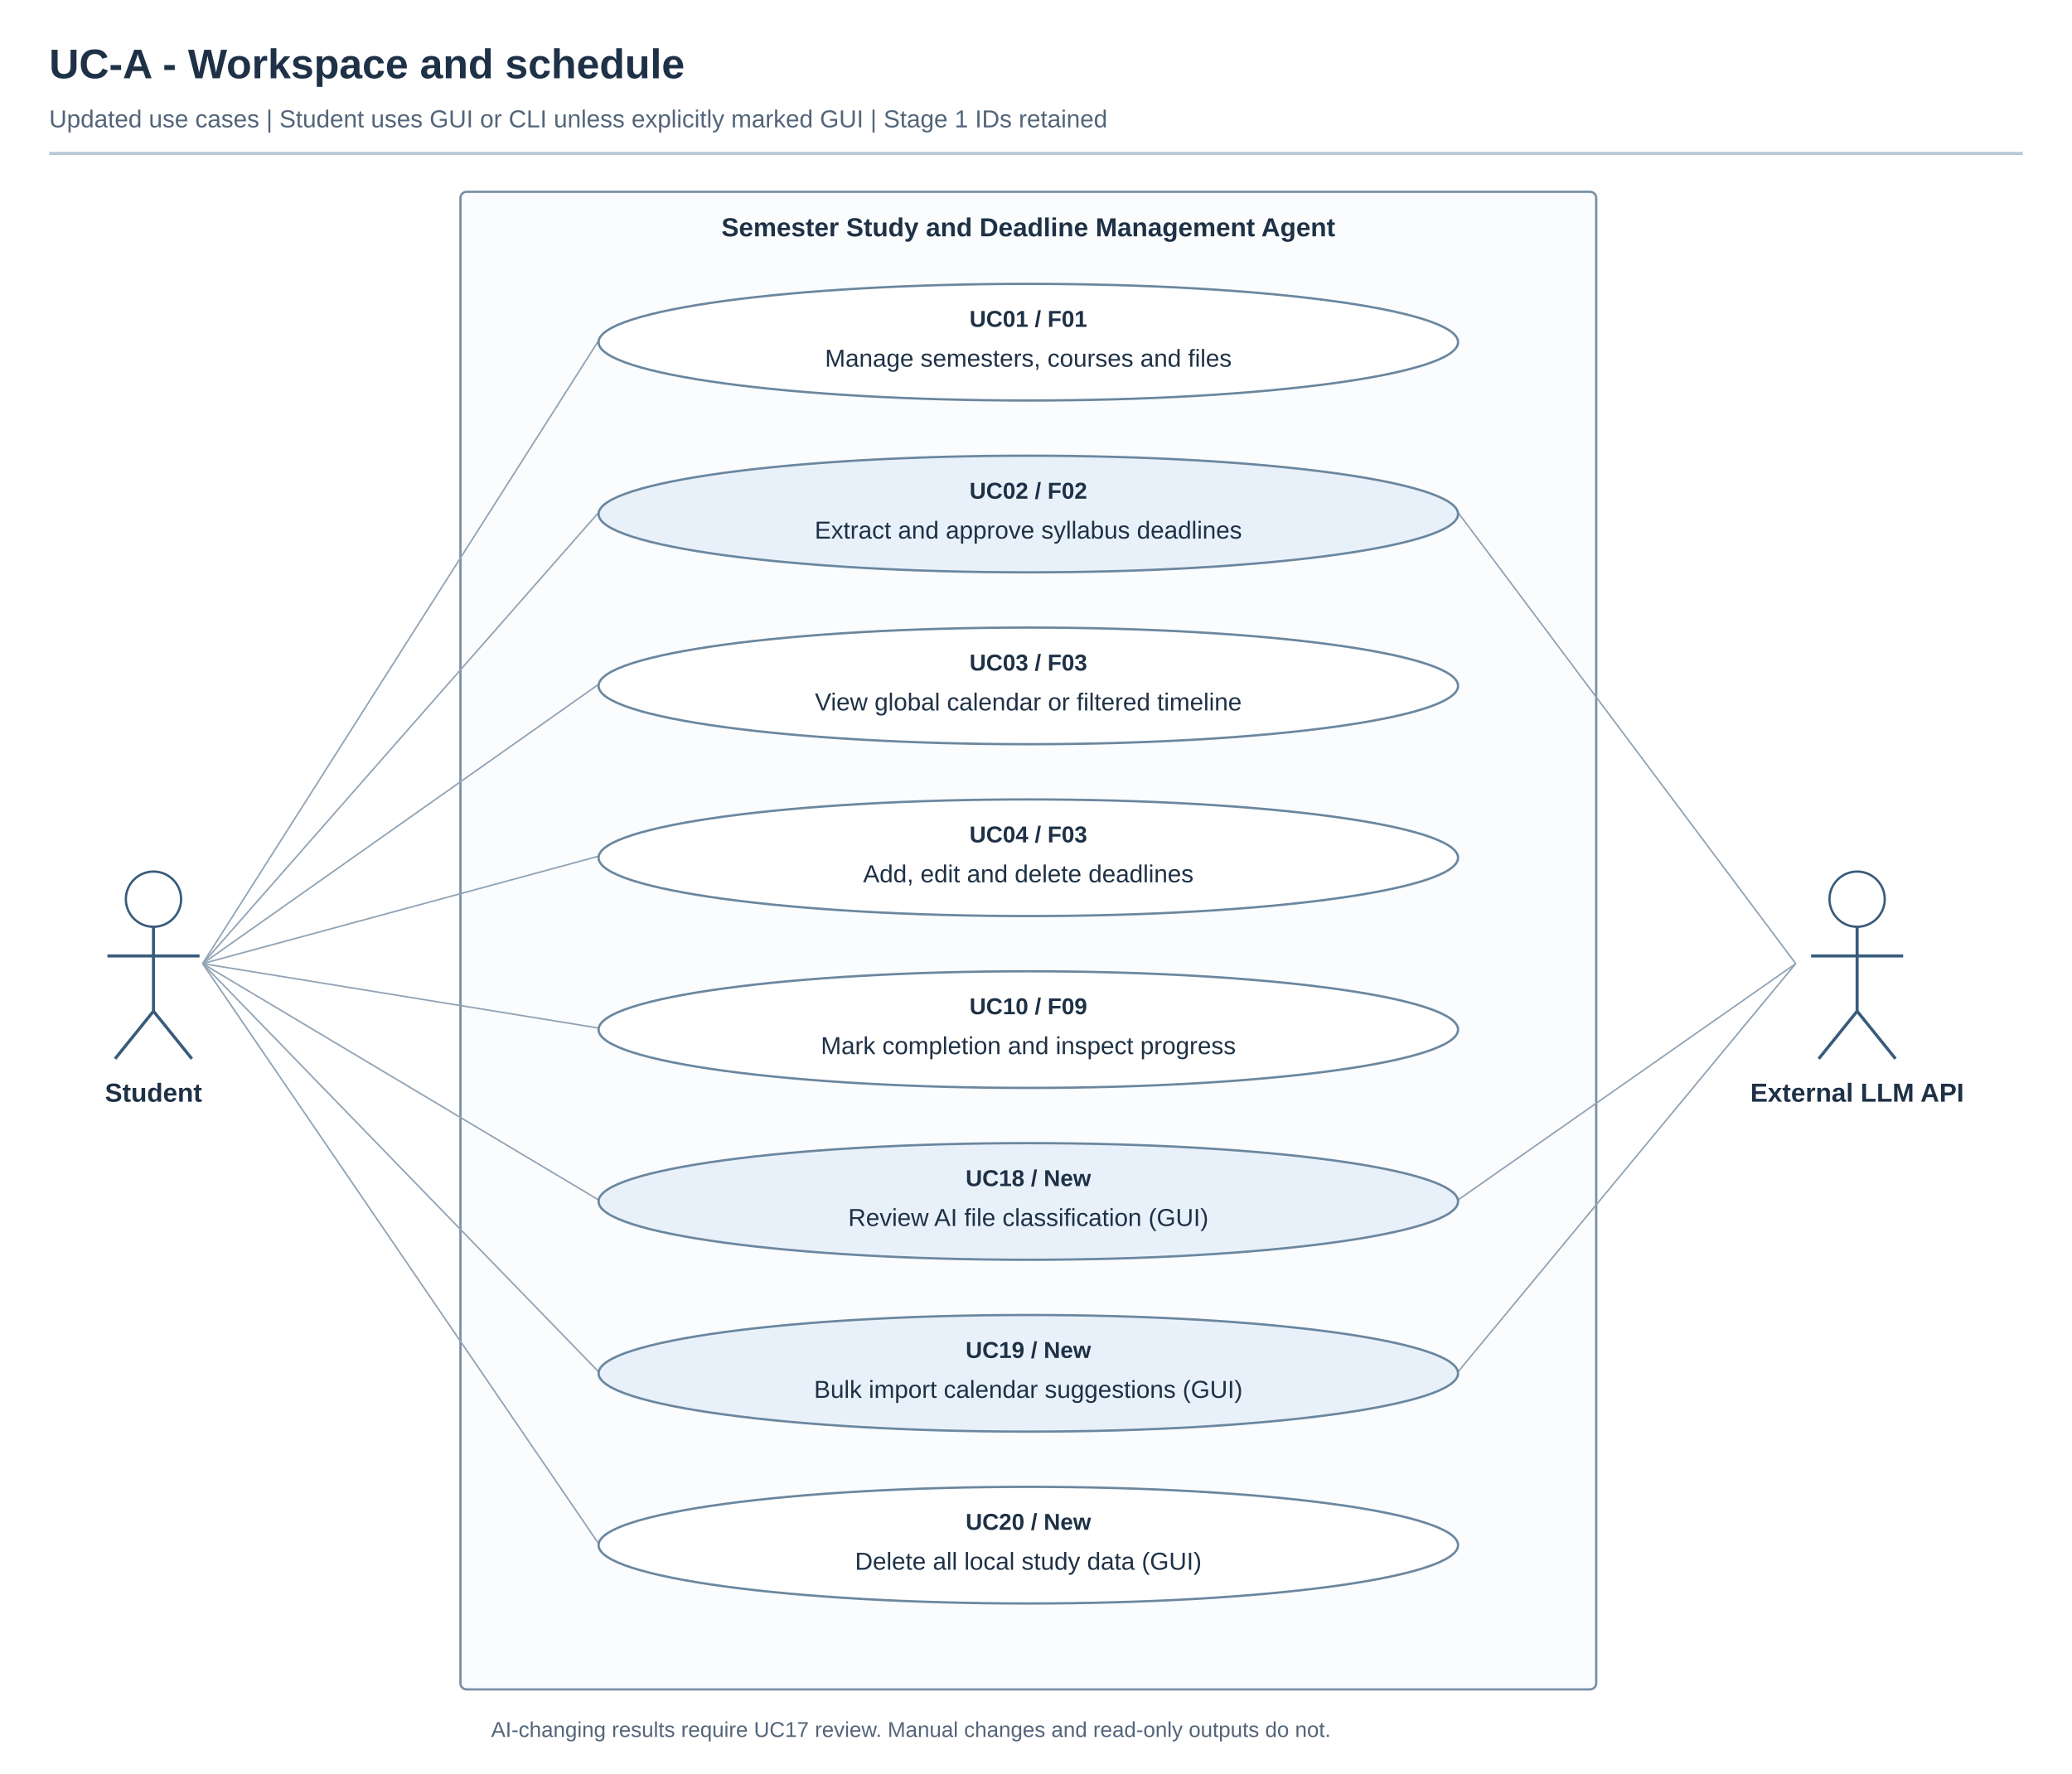
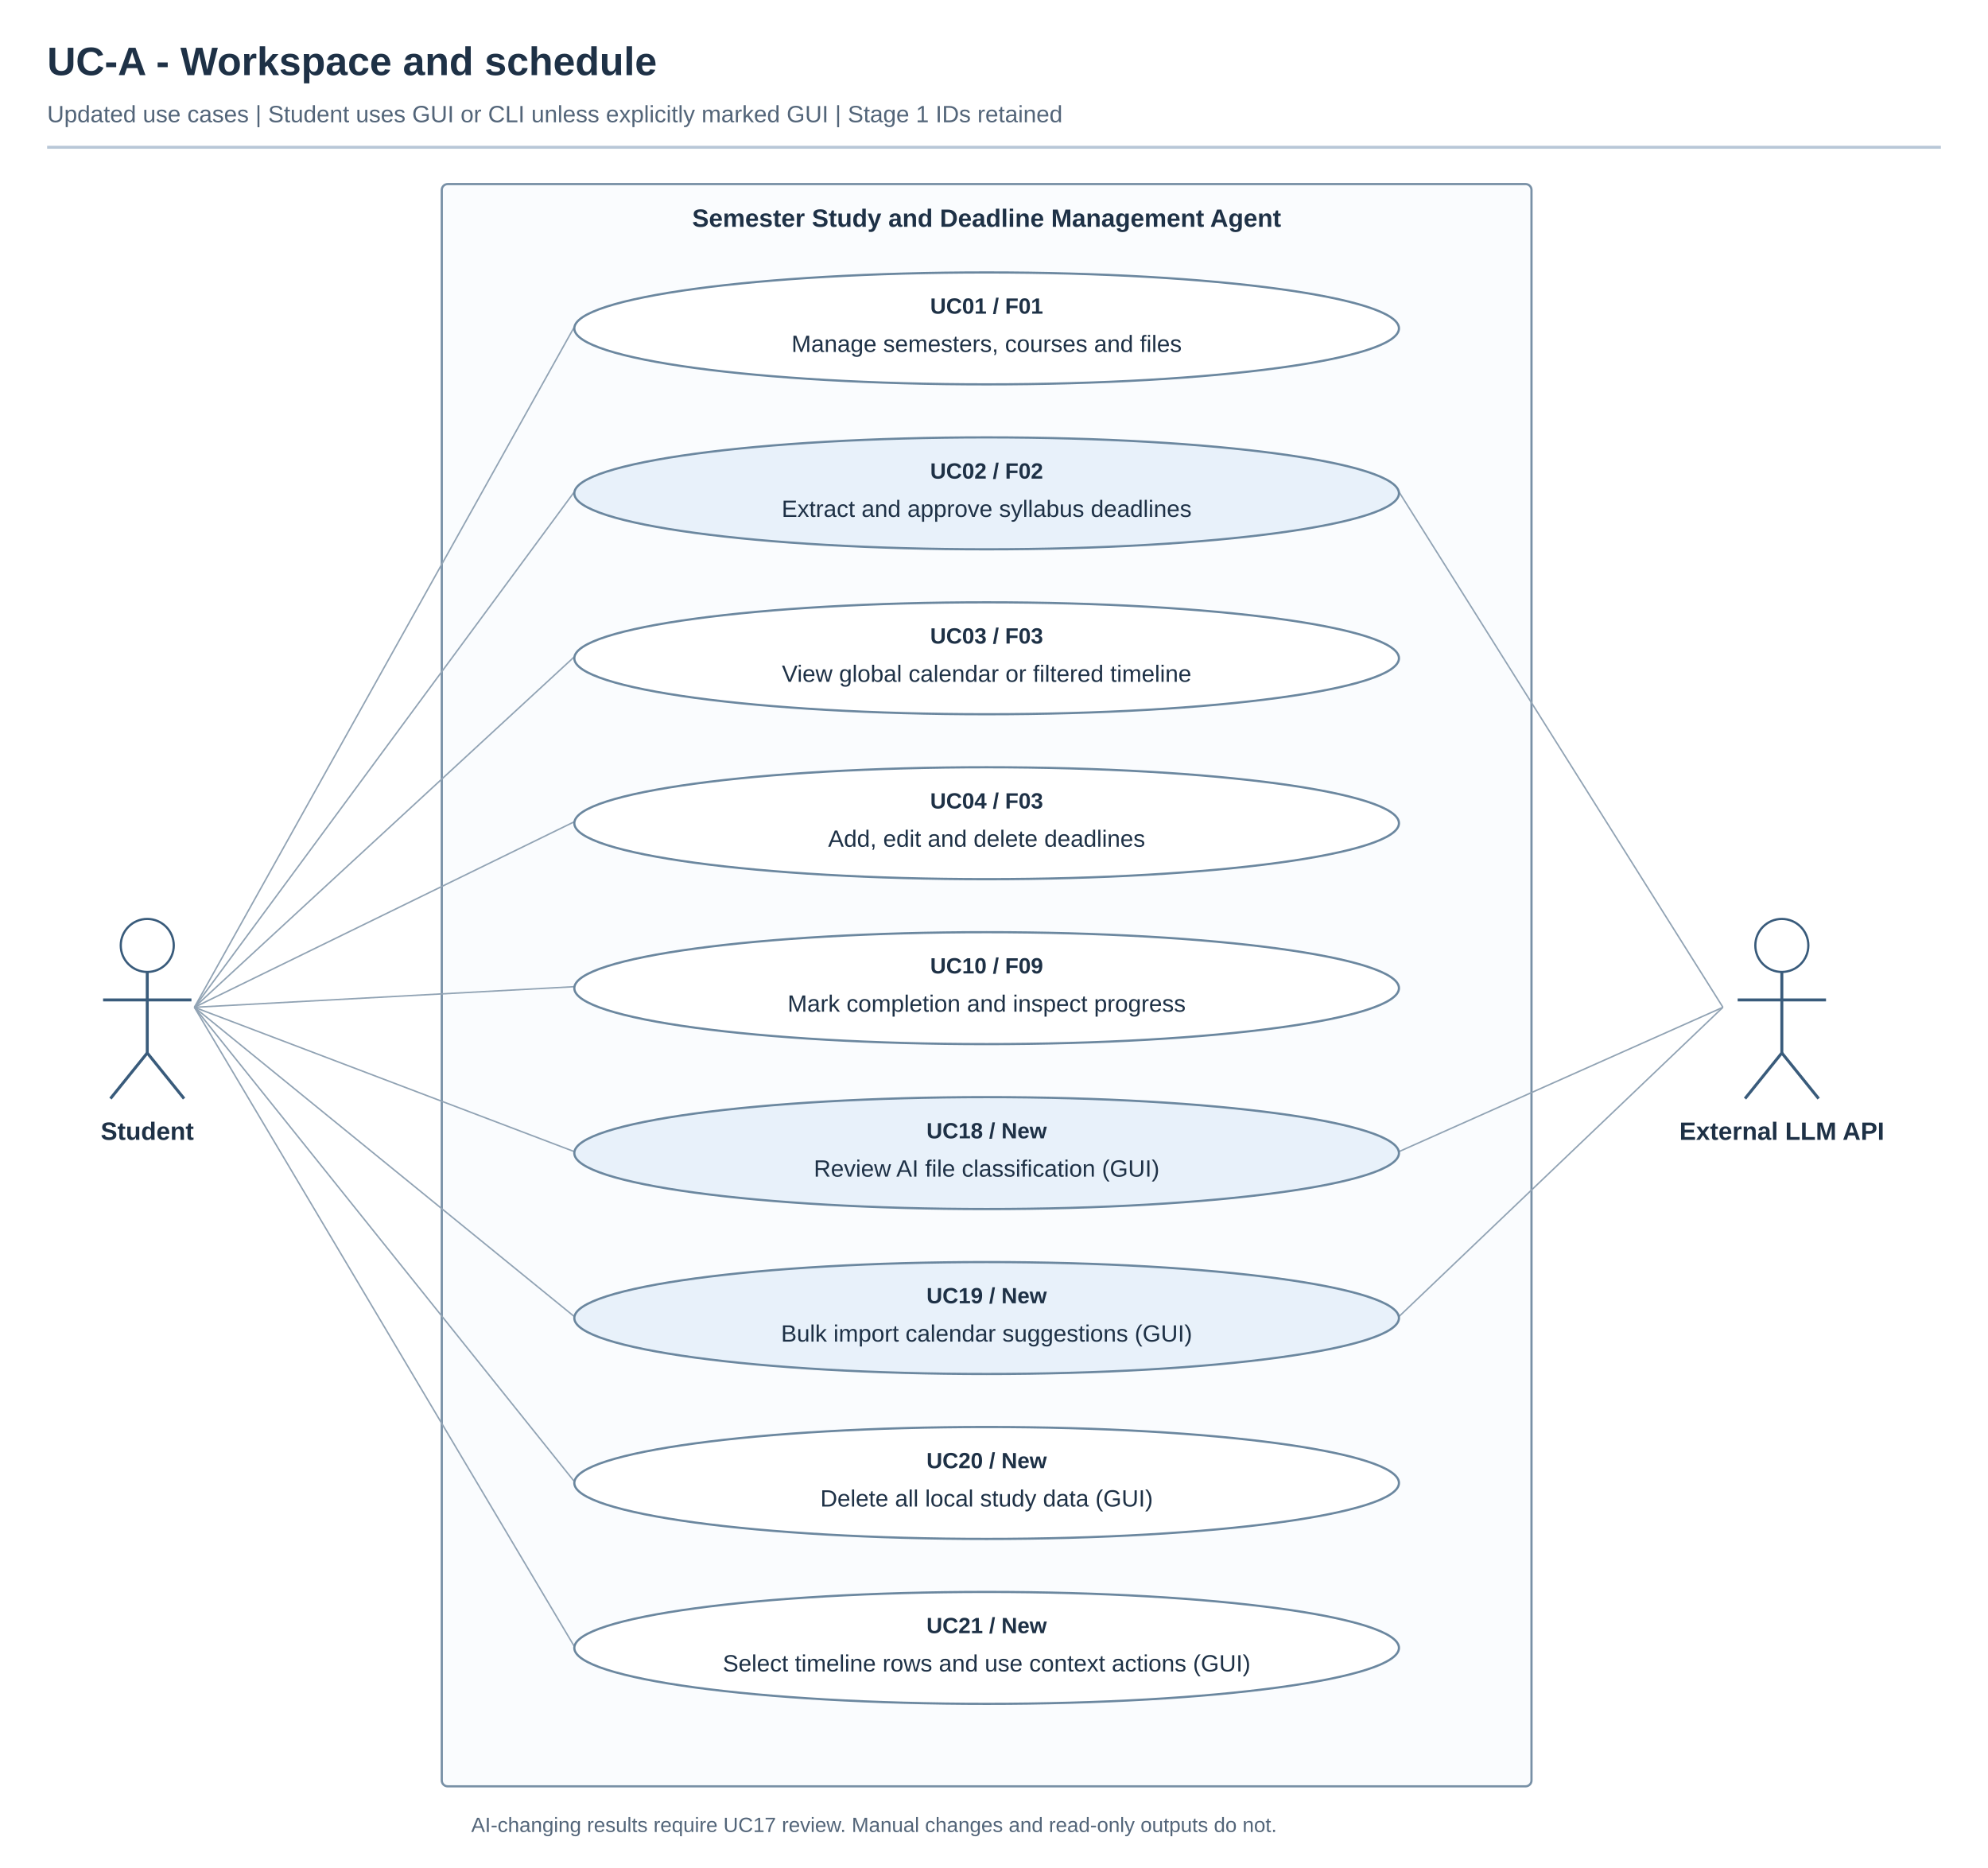
- <svg xmlns="http://www.w3.org/2000/svg" width="1350" height="1156" viewBox="0 0 1350 1156">
+ <svg xmlns="http://www.w3.org/2000/svg" width="1350" height="1268" viewBox="0 0 1350 1268">
  <defs>
    <marker id="arrow" markerWidth="9" markerHeight="9" refX="8" refY="4" orient="auto">
      <path d="M0,0 L8,4 L0,8" fill="none" stroke="#395b7b" stroke-width="1.5" />
    </marker>
  </defs>
-   <rect x="0" y="0" width="1350" height="1156" rx="0" fill="#ffffff" stroke="#ffffff" stroke-width="1.5" />
+   <rect x="0" y="0" width="1350" height="1268" rx="0" fill="#ffffff" stroke="#ffffff" stroke-width="1.5" />
  <text x="32" y="51" text-anchor="start" font-family="Segoe UI,Arial,sans-serif" font-size="27" font-weight="700" fill="#1e3146">UC-A - Workspace and schedule</text>
  <text x="32" y="83" text-anchor="start" font-family="Segoe UI,Arial,sans-serif" font-size="16" font-weight="400" fill="#536579">Updated use cases | Student uses GUI or CLI unless explicitly marked GUI | Stage 1 IDs retained</text>
  <line x1="32" y1="100" x2="1318" y2="100" stroke="#b8c7d7" stroke-width="2" />
-   <rect x="300" y="125" width="740" height="976" rx="4" fill="#fafcfe" stroke="#7890a6" stroke-width="1.5" />
+   <rect x="300" y="125" width="740" height="1088" rx="4" fill="#fafcfe" stroke="#7890a6" stroke-width="1.5" />
  <text x="670" y="154" text-anchor="middle" font-family="Segoe UI,Arial,sans-serif" font-size="17" font-weight="700" fill="#1e3146">Semester Study and Deadline Management Agent</text>
-   <ellipse cx="100.0" cy="586.0" rx="18.0" ry="18.0" fill="#ffffff" stroke="#395b7b" stroke-width="1.5" />
-   <line x1="100" y1="604.0" x2="100" y2="659.0" stroke="#395b7b" stroke-width="2" />
-   <line x1="70" y1="623.0" x2="130" y2="623.0" stroke="#395b7b" stroke-width="2" />
-   <line x1="100" y1="659.0" x2="75" y2="690.0" stroke="#395b7b" stroke-width="2" />
-   <line x1="100" y1="659.0" x2="125" y2="690.0" stroke="#395b7b" stroke-width="2" />
-   <text x="100" y="718.0" text-anchor="middle" font-family="Segoe UI,Arial,sans-serif" font-size="17" font-weight="700" fill="#1e3146">Student</text>
-   <ellipse cx="1210.0" cy="586.0" rx="18.0" ry="18.0" fill="#ffffff" stroke="#395b7b" stroke-width="1.5" />
-   <line x1="1210" y1="604.0" x2="1210" y2="659.0" stroke="#395b7b" stroke-width="2" />
-   <line x1="1180" y1="623.0" x2="1240" y2="623.0" stroke="#395b7b" stroke-width="2" />
-   <line x1="1210" y1="659.0" x2="1185" y2="690.0" stroke="#395b7b" stroke-width="2" />
-   <line x1="1210" y1="659.0" x2="1235" y2="690.0" stroke="#395b7b" stroke-width="2" />
-   <text x="1210" y="718.0" text-anchor="middle" font-family="Segoe UI,Arial,sans-serif" font-size="17" font-weight="700" fill="#1e3146">External LLM API</text>
-   <line x1="132" y1="628.0" x2="390" y2="222" stroke="#91a3b4" stroke-width="1" />
+   <ellipse cx="100.0" cy="642.0" rx="18.0" ry="18.0" fill="#ffffff" stroke="#395b7b" stroke-width="1.5" />
+   <line x1="100" y1="660.0" x2="100" y2="715.0" stroke="#395b7b" stroke-width="2" />
+   <line x1="70" y1="679.0" x2="130" y2="679.0" stroke="#395b7b" stroke-width="2" />
+   <line x1="100" y1="715.0" x2="75" y2="746.0" stroke="#395b7b" stroke-width="2" />
+   <line x1="100" y1="715.0" x2="125" y2="746.0" stroke="#395b7b" stroke-width="2" />
+   <text x="100" y="774.0" text-anchor="middle" font-family="Segoe UI,Arial,sans-serif" font-size="17" font-weight="700" fill="#1e3146">Student</text>
+   <ellipse cx="1210.0" cy="642.0" rx="18.0" ry="18.0" fill="#ffffff" stroke="#395b7b" stroke-width="1.5" />
+   <line x1="1210" y1="660.0" x2="1210" y2="715.0" stroke="#395b7b" stroke-width="2" />
+   <line x1="1180" y1="679.0" x2="1240" y2="679.0" stroke="#395b7b" stroke-width="2" />
+   <line x1="1210" y1="715.0" x2="1185" y2="746.0" stroke="#395b7b" stroke-width="2" />
+   <line x1="1210" y1="715.0" x2="1235" y2="746.0" stroke="#395b7b" stroke-width="2" />
+   <text x="1210" y="774.0" text-anchor="middle" font-family="Segoe UI,Arial,sans-serif" font-size="17" font-weight="700" fill="#1e3146">External LLM API</text>
+   <line x1="132" y1="684.0" x2="390" y2="222" stroke="#91a3b4" stroke-width="1" />
  <ellipse cx="670.0" cy="223.0" rx="280.0" ry="38.0" fill="#ffffff" stroke="#6b879f" stroke-width="1.5" />
  <text x="670" y="213" text-anchor="middle" font-family="Segoe UI,Arial,sans-serif" font-size="15" font-weight="700" fill="#1e3146">UC01 / F01</text>
  <text x="670" y="239" text-anchor="middle" font-family="Segoe UI,Arial,sans-serif" font-size="16" font-weight="400" fill="#1e3146">Manage semesters, courses and files</text>
-   <line x1="132" y1="628.0" x2="390" y2="334" stroke="#91a3b4" stroke-width="1" />
-   <line x1="950" y1="334" x2="1170" y2="628.0" stroke="#91a3b4" stroke-width="1" />
+   <line x1="132" y1="684.0" x2="390" y2="334" stroke="#91a3b4" stroke-width="1" />
+   <line x1="950" y1="334" x2="1170" y2="684.0" stroke="#91a3b4" stroke-width="1" />
  <ellipse cx="670.0" cy="335.0" rx="280.0" ry="38.0" fill="#e8f1fa" stroke="#6b879f" stroke-width="1.5" />
  <text x="670" y="325" text-anchor="middle" font-family="Segoe UI,Arial,sans-serif" font-size="15" font-weight="700" fill="#1e3146">UC02 / F02</text>
  <text x="670" y="351" text-anchor="middle" font-family="Segoe UI,Arial,sans-serif" font-size="16" font-weight="400" fill="#1e3146">Extract and approve syllabus deadlines</text>
-   <line x1="132" y1="628.0" x2="390" y2="446" stroke="#91a3b4" stroke-width="1" />
+   <line x1="132" y1="684.0" x2="390" y2="446" stroke="#91a3b4" stroke-width="1" />
  <ellipse cx="670.0" cy="447.0" rx="280.0" ry="38.0" fill="#ffffff" stroke="#6b879f" stroke-width="1.5" />
  <text x="670" y="437" text-anchor="middle" font-family="Segoe UI,Arial,sans-serif" font-size="15" font-weight="700" fill="#1e3146">UC03 / F03</text>
  <text x="670" y="463" text-anchor="middle" font-family="Segoe UI,Arial,sans-serif" font-size="16" font-weight="400" fill="#1e3146">View global calendar or filtered timeline</text>
-   <line x1="132" y1="628.0" x2="390" y2="558" stroke="#91a3b4" stroke-width="1" />
+   <line x1="132" y1="684.0" x2="390" y2="558" stroke="#91a3b4" stroke-width="1" />
  <ellipse cx="670.0" cy="559.0" rx="280.0" ry="38.0" fill="#ffffff" stroke="#6b879f" stroke-width="1.5" />
  <text x="670" y="549" text-anchor="middle" font-family="Segoe UI,Arial,sans-serif" font-size="15" font-weight="700" fill="#1e3146">UC04 / F03</text>
  <text x="670" y="575" text-anchor="middle" font-family="Segoe UI,Arial,sans-serif" font-size="16" font-weight="400" fill="#1e3146">Add, edit and delete deadlines</text>
-   <line x1="132" y1="628.0" x2="390" y2="670" stroke="#91a3b4" stroke-width="1" />
+   <line x1="132" y1="684.0" x2="390" y2="670" stroke="#91a3b4" stroke-width="1" />
  <ellipse cx="670.0" cy="671.0" rx="280.0" ry="38.0" fill="#ffffff" stroke="#6b879f" stroke-width="1.5" />
  <text x="670" y="661" text-anchor="middle" font-family="Segoe UI,Arial,sans-serif" font-size="15" font-weight="700" fill="#1e3146">UC10 / F09</text>
  <text x="670" y="687" text-anchor="middle" font-family="Segoe UI,Arial,sans-serif" font-size="16" font-weight="400" fill="#1e3146">Mark completion and inspect progress</text>
-   <line x1="132" y1="628.0" x2="390" y2="782" stroke="#91a3b4" stroke-width="1" />
-   <line x1="950" y1="782" x2="1170" y2="628.0" stroke="#91a3b4" stroke-width="1" />
+   <line x1="132" y1="684.0" x2="390" y2="782" stroke="#91a3b4" stroke-width="1" />
+   <line x1="950" y1="782" x2="1170" y2="684.0" stroke="#91a3b4" stroke-width="1" />
  <ellipse cx="670.0" cy="783.0" rx="280.0" ry="38.0" fill="#e8f1fa" stroke="#6b879f" stroke-width="1.5" />
  <text x="670" y="773" text-anchor="middle" font-family="Segoe UI,Arial,sans-serif" font-size="15" font-weight="700" fill="#1e3146">UC18 / New</text>
  <text x="670" y="799" text-anchor="middle" font-family="Segoe UI,Arial,sans-serif" font-size="16" font-weight="400" fill="#1e3146">Review AI file classification (GUI)</text>
-   <line x1="132" y1="628.0" x2="390" y2="894" stroke="#91a3b4" stroke-width="1" />
-   <line x1="950" y1="894" x2="1170" y2="628.0" stroke="#91a3b4" stroke-width="1" />
+   <line x1="132" y1="684.0" x2="390" y2="894" stroke="#91a3b4" stroke-width="1" />
+   <line x1="950" y1="894" x2="1170" y2="684.0" stroke="#91a3b4" stroke-width="1" />
  <ellipse cx="670.0" cy="895.0" rx="280.0" ry="38.0" fill="#e8f1fa" stroke="#6b879f" stroke-width="1.5" />
  <text x="670" y="885" text-anchor="middle" font-family="Segoe UI,Arial,sans-serif" font-size="15" font-weight="700" fill="#1e3146">UC19 / New</text>
  <text x="670" y="911" text-anchor="middle" font-family="Segoe UI,Arial,sans-serif" font-size="16" font-weight="400" fill="#1e3146">Bulk import calendar suggestions (GUI)</text>
-   <line x1="132" y1="628.0" x2="390" y2="1006" stroke="#91a3b4" stroke-width="1" />
+   <line x1="132" y1="684.0" x2="390" y2="1006" stroke="#91a3b4" stroke-width="1" />
  <ellipse cx="670.0" cy="1007.0" rx="280.0" ry="38.0" fill="#ffffff" stroke="#6b879f" stroke-width="1.5" />
  <text x="670" y="997" text-anchor="middle" font-family="Segoe UI,Arial,sans-serif" font-size="15" font-weight="700" fill="#1e3146">UC20 / New</text>
  <text x="670" y="1023" text-anchor="middle" font-family="Segoe UI,Arial,sans-serif" font-size="16" font-weight="400" fill="#1e3146">Delete all local study data (GUI)</text>
-   <text x="320" y="1132" text-anchor="start" font-family="Segoe UI,Arial,sans-serif" font-size="14" font-weight="400" fill="#536579">AI-changing results require UC17 review. Manual changes and read-only outputs do not.</text>
+   <line x1="132" y1="684.0" x2="390" y2="1118" stroke="#91a3b4" stroke-width="1" />
+   <ellipse cx="670.0" cy="1119.0" rx="280.0" ry="38.0" fill="#ffffff" stroke="#6b879f" stroke-width="1.5" />
+   <text x="670" y="1109" text-anchor="middle" font-family="Segoe UI,Arial,sans-serif" font-size="15" font-weight="700" fill="#1e3146">UC21 / New</text>
+   <text x="670" y="1135" text-anchor="middle" font-family="Segoe UI,Arial,sans-serif" font-size="16" font-weight="400" fill="#1e3146">Select timeline rows and use context actions (GUI)</text>
+   <text x="320" y="1244" text-anchor="start" font-family="Segoe UI,Arial,sans-serif" font-size="14" font-weight="400" fill="#536579">AI-changing results require UC17 review. Manual changes and read-only outputs do not.</text>
</svg>
